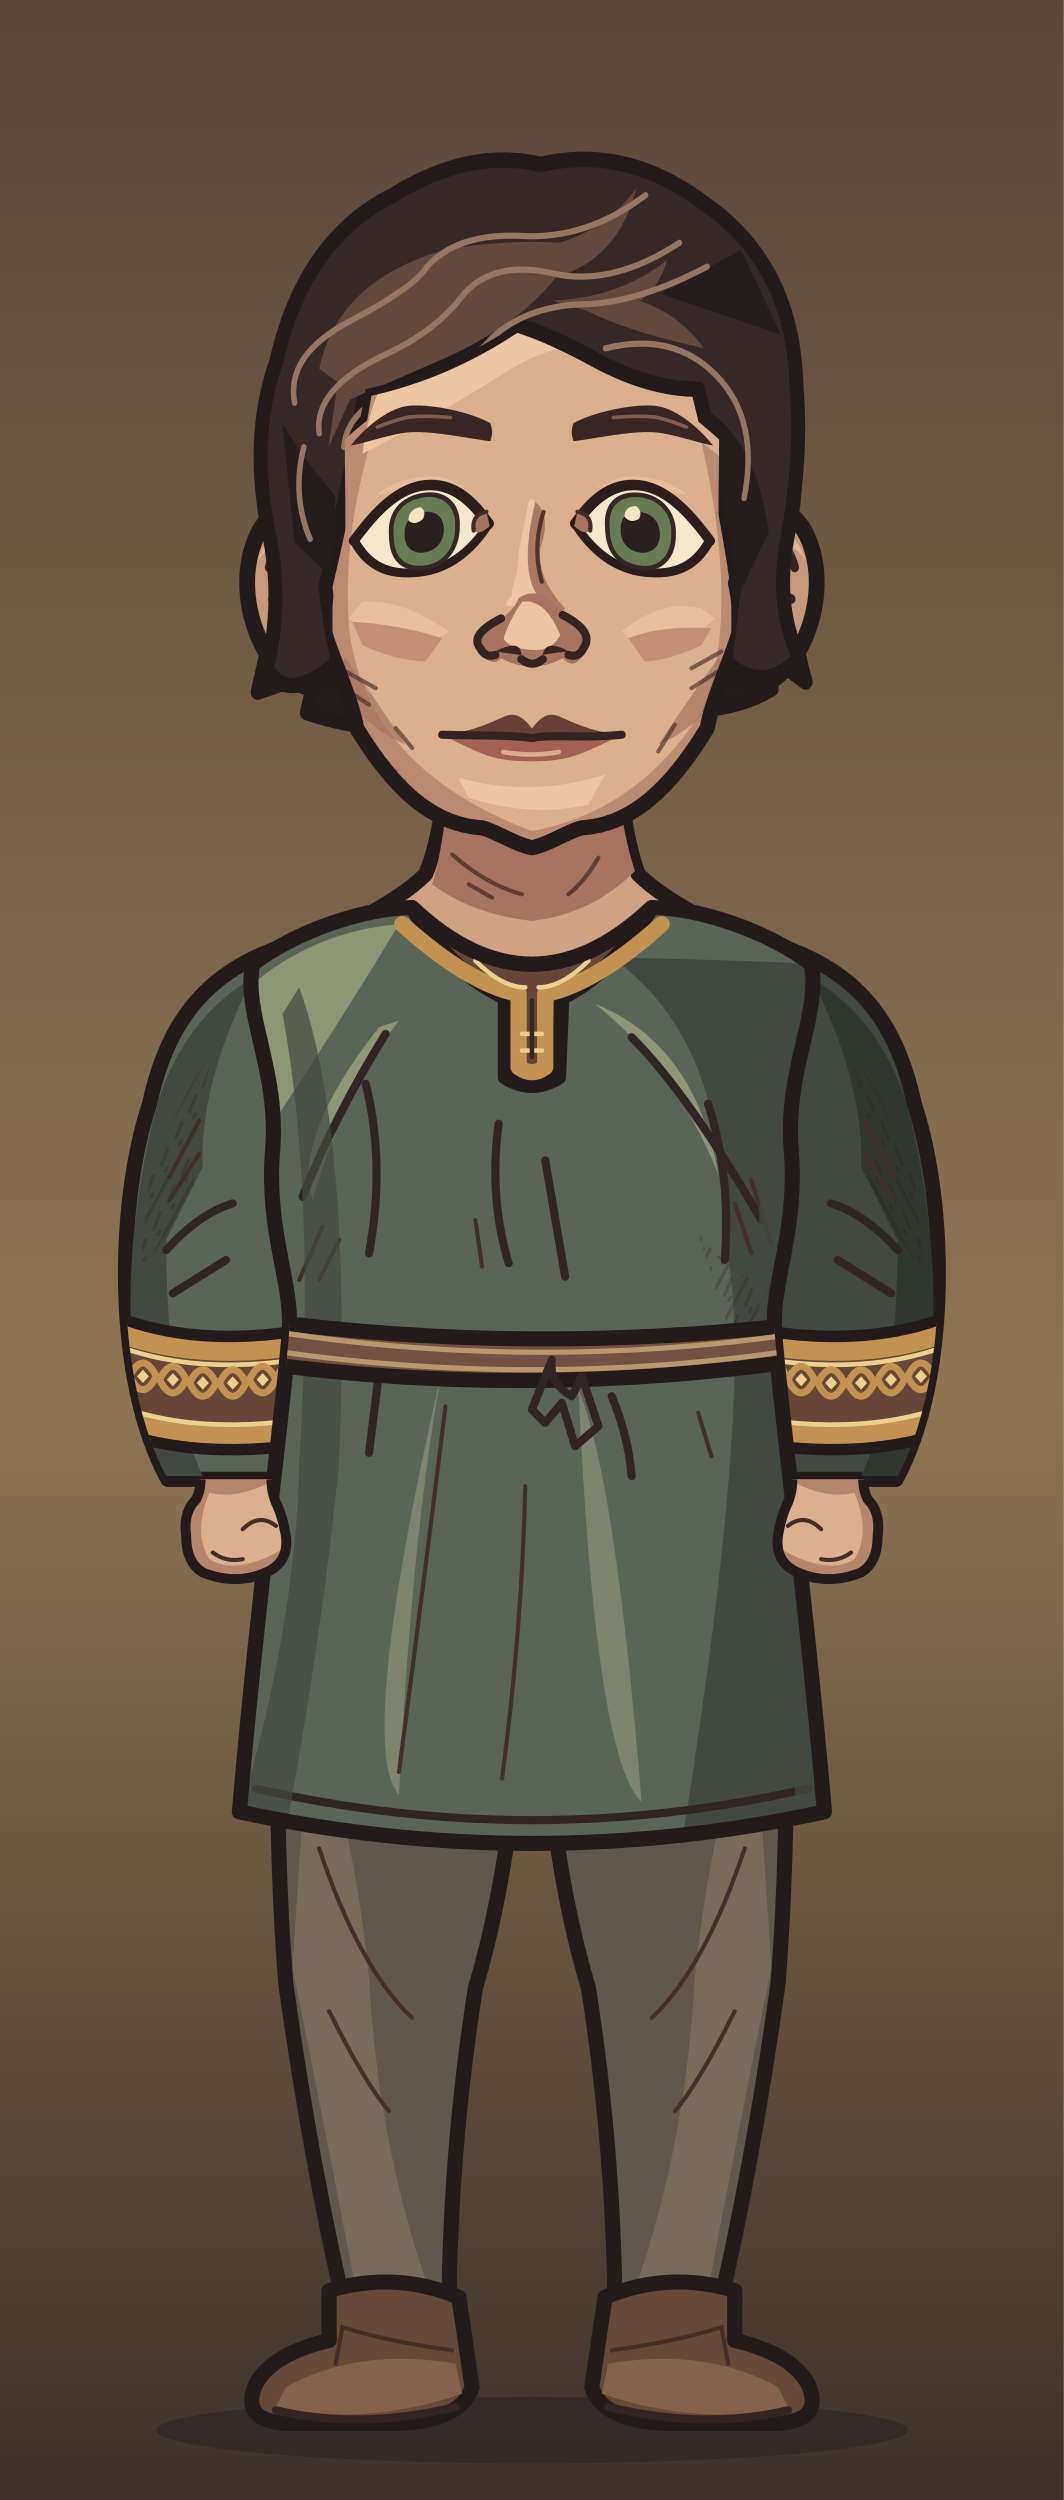
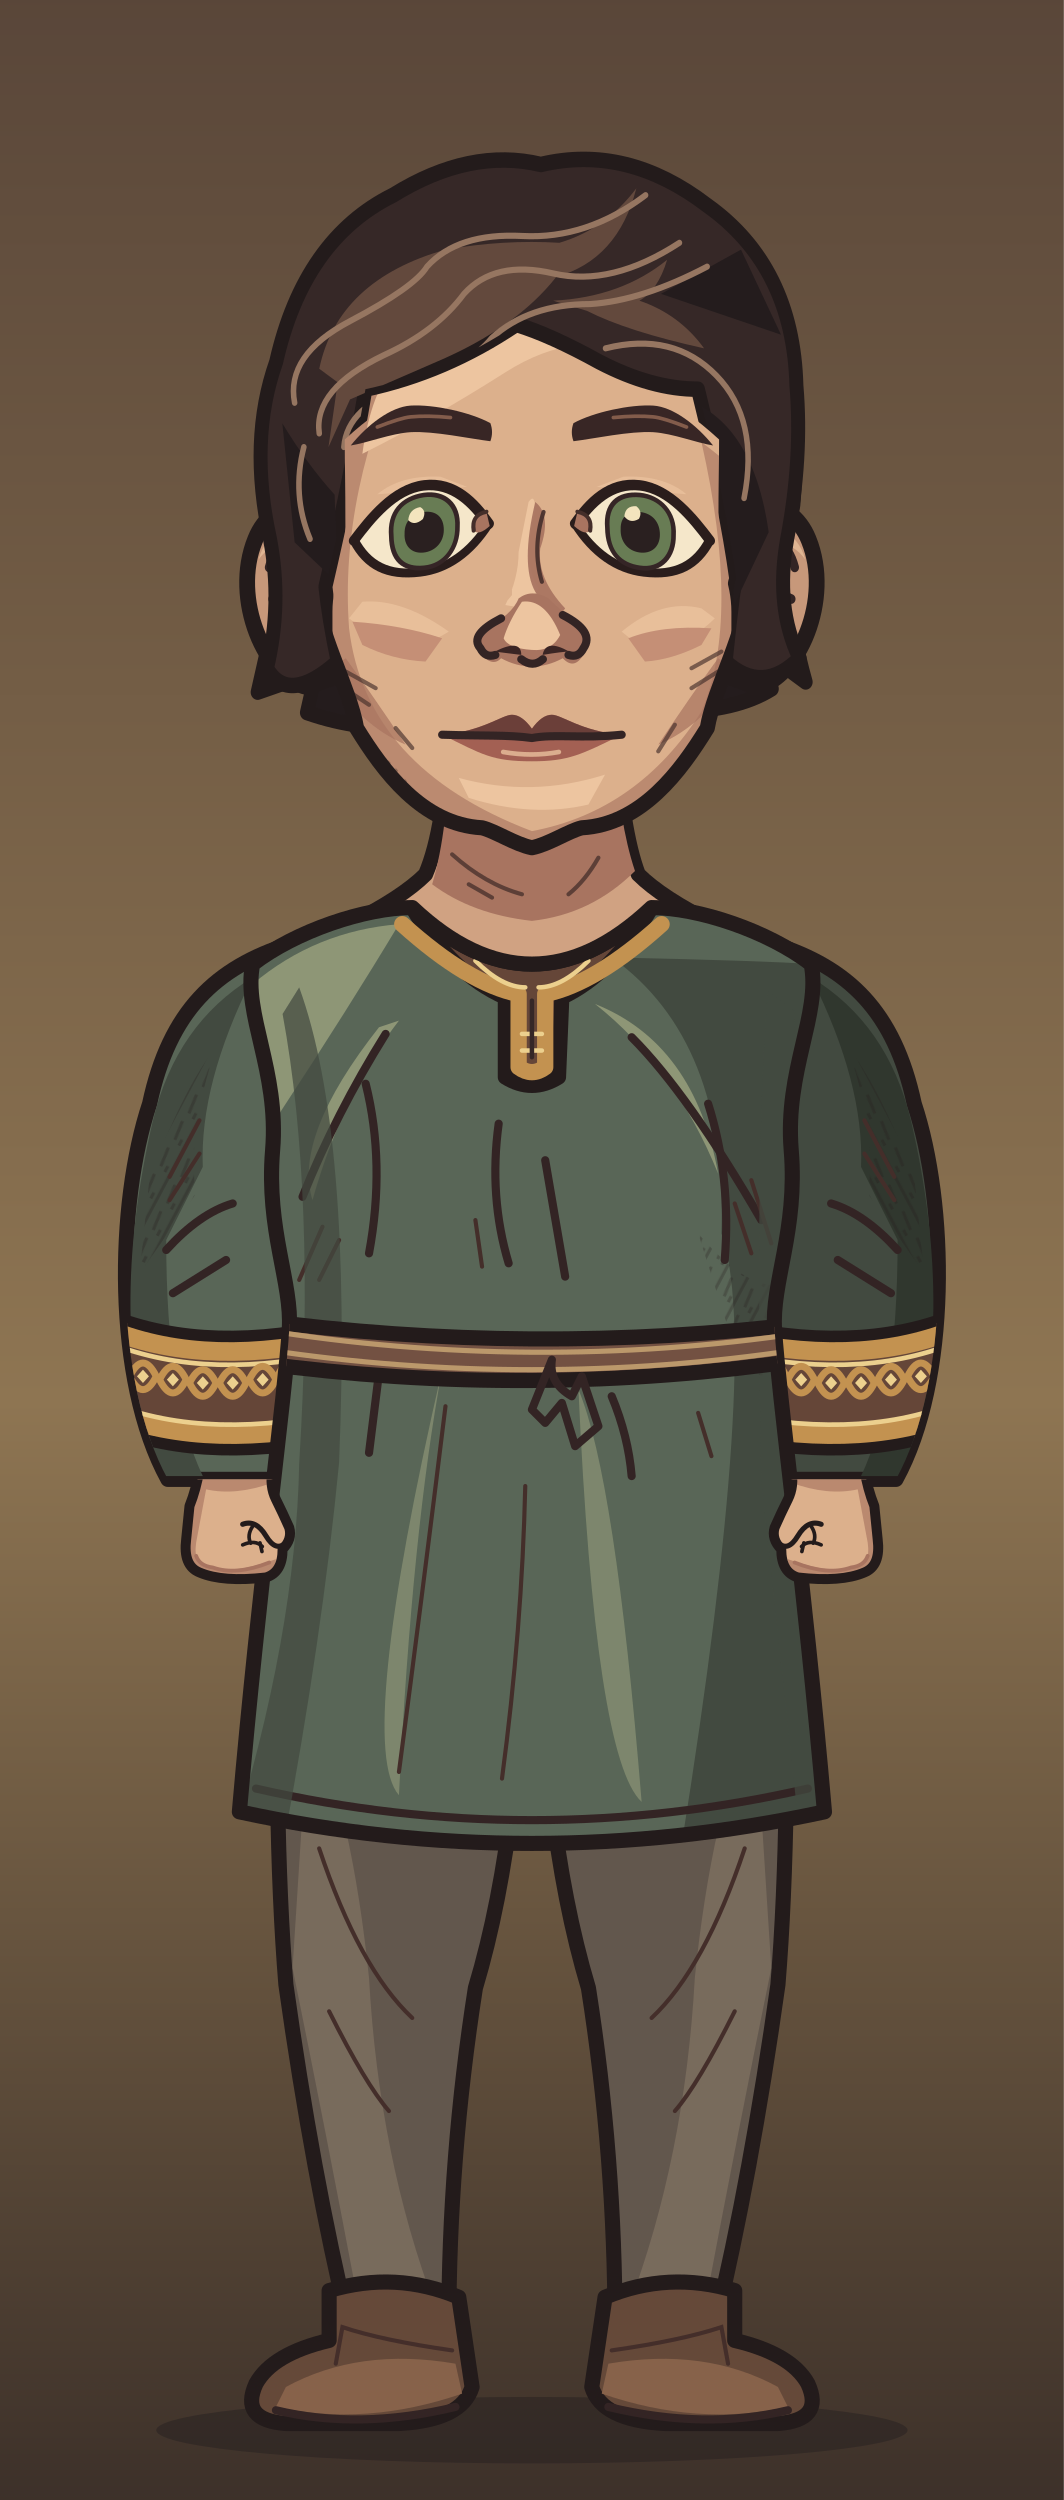
<svg xmlns="http://www.w3.org/2000/svg" xmlns:xlink="http://www.w3.org/1999/xlink" aria-labelledby="title" width="320" height="752" viewBox="0 0 320 752" role="img">
  <defs>
    <style>
      .edge {stroke:#231b1b;stroke-width:4.55;stroke-linecap:round;stroke-linejoin:round}
      .seam {fill:none;stroke:#332424;stroke-width:2.45;stroke-linecap:round;stroke-linejoin:round}
      .etch {fill:none;stroke:#442e2a;stroke-width:1.25;stroke-linecap:round}
      .hair-line {fill:none;stroke:#967661;stroke-width:1.45;stroke-linecap:round}
      .white {fill:#f5e7ca;stroke:#2a1d1c;stroke-width:2.65;stroke-linejoin:round}
      .label {fill:#efdfc1;font:600 20px Georgia,serif}
      .muted {fill:#b8aa96;font:13px 'Segoe UI',sans-serif}
      .section {fill:#dcbb8e;font:600 14px 'Segoe UI',sans-serif}
    </style>
    <linearGradient id="umber" x2="0" y2="1" gradientUnits="objectBoundingBox">
      <stop stop-color="#594639" />
      <stop offset=".56" stop-color="#8e7552" />
      <stop offset="1" stop-color="#3c3029" />
    </linearGradient>
    <linearGradient id="ash" x2="0" y2="1" gradientUnits="objectBoundingBox">
      <stop stop-color="#3b423d" />
      <stop offset=".56" stop-color="#7a7d67" />
      <stop offset="1" stop-color="#242b28" />
    </linearGradient>
    <linearGradient id="rose" x2="0" y2="1" gradientUnits="objectBoundingBox">
      <stop stop-color="#51404a" />
      <stop offset=".56" stop-color="#8a6972" />
      <stop offset="1" stop-color="#372c33" />
    </linearGradient>
    <pattern id="paper-grain" width="63" height="57" patternUnits="userSpaceOnUse">
      <path d="M1 16l2-1m21-4 5-2m16 7 6-1M12 32l3-1m16 11 4-1m20-14 4 1M4 51l5-1m41 0 9-2" fill="none" stroke="#231a1b" stroke-width=".85" opacity=".19" />
      <path d="M4 5l9-1m29 2 2-1M1 40l4-1m12 9 1-1m21-23 4-1m9 12 5-2" fill="none" stroke="#f0dbb5" stroke-width=".85" opacity=".23" />
      <path d="M16 19h.6m13-3h.7m28 6h.7m-39 15h.6m23 4h.6m-12 11h.7m29-39h.7" fill="none" stroke="#21191a" stroke-width="1.2" opacity=".28" stroke-linecap="round" />
    </pattern>
    <pattern id="ink-lines" width="7" height="9" patternUnits="userSpaceOnUse" patternTransform="rotate(28)">
      <path d="M1 -2V10m2.8-8 .6 6m1.9-1v5" stroke="#271d1d" stroke-width=".95" fill="none" opacity=".65" />
    </pattern>
    <radialGradient id="vignette" cx=".5" cy=".39" r=".72">
      <stop offset=".47" stop-color="#20191c" stop-opacity="0" />
      <stop offset="1" stop-color="#20191c" stop-opacity=".48" />
    </radialGradient>
    <g id="firs" fill="currentColor">
      <path d="M10 439Q15 379 12 300L9 220 15 146 15 54 19 80 21 147 28 230 25 326 29 439Z" />
      <path d="M17 169Q27 174 45 174L57 169 49 179 27 187 17 185                M18 194Q29 196 52 192L63 183 56 194 26 205 16 207                M15 225Q46 230 67 218L77 206 71 223 42 238 18 241                M17 252Q48 255 78 245L91 230 84 249 52 266 20 269                M14 282Q40 281 71 278L88 261 84 281 57 291 19 298                M19 312Q43 316 69 310L88 299 84 310 58 322 22 325" />
      <path d="M6 312 0 315V284L11 285M0 266 13 270V250L0 249M0 220 15 221 15 206 0 202                M0 180 16 181V167L0 165M0 141 15 150V138L0 133M0 112 17 127V118L0 104" />
      <path d="M64 440Q55 380 58 324L59 258 63 217 68 222 65 266 68 328 76 440Z                M63 291Q78 294 89 282L100 267 96 283 81 301 62 307                M63 323Q80 323 106 304L98 321 68 339                M63 316Q44 306 37 293L41 307 64 329Z" />
    </g>
    <g id="brambles" fill="none" stroke="currentColor" stroke-linecap="round" stroke-linejoin="round">
      <path stroke-width="3.8" d="M9 440Q13 401 21 380T26 333m-8 57Q39 375 43 352m-28 46Q6 377 0 376M41 440Q41 402 63 385m-20 44q26-6 39-30" />
      <path stroke-width="2" d="M23 364l14-13m-12 4-7-15m20 29 17-4m-15-1 1-11m13 49 2-17m2 14 18-5m-34 32q-12-10-17-10" />
    </g>
    <g id="night-scratches" fill="none" stroke="currentColor" stroke-width="1.2" stroke-linecap="round">
      <path d="M16 113q32-11 54-8m-30 9 16-3m184-40q19-4 44 1m-11 7 19 4                M24 335q33-3 68-16m-44 16 26-4m164-9q31 5 60-3m-39 8 38-3                M27 391q22-6 52-5m168 14q28-8 57-8m-40 11 24-4                M55 178l18-6m177 36 17 3m-12-4 17-1" />
    </g>
    <g id="shirt-setting">
      <rect width="320" height="440" fill="url(#umber)" />
      <path d="M50 217q24 8 64 1l-15 7-56 6m176-90q39-13 70-5l-26 4 28 2-64 6" fill="#856c54" opacity=".5" />
      <use xlink:href="#firs" style="color:#342827" opacity=".52" transform="translate(-26 8)" />
      <use xlink:href="#firs" style="color:#413128" opacity=".58" transform="translate(340 101) scale(-1 .81)" />
      <use xlink:href="#night-scratches" style="color:#dfbb87" opacity=".28" />
      <use xlink:href="#brambles" style="color:#291f22" opacity=".71" />
      <rect width="320" height="440" fill="url(#vignette)" />
      <rect width="320" height="440" fill="url(#paper-grain)" />
    </g>
    <g id="armor-setting">
      <rect width="320" height="440" fill="url(#ash)" />
      <path d="M42 173q49-4 68 3l-43 6 25 3-49 4m151 35q47 10 104-6l-26 14-62 8Z" fill="#707764" opacity=".48" />
      <use xlink:href="#firs" style="color:#27312c" opacity=".64" transform="translate(-36 30)" />
      <use xlink:href="#firs" style="color:#303833" opacity=".75" transform="translate(324 45) scale(-.86 1.03)" />
      <use xlink:href="#brambles" style="color:#252a27" opacity=".62" transform="translate(319 10) scale(-1 1)" />
      <use xlink:href="#night-scratches" style="color:#d8d8a9" opacity=".28" transform="translate(-2 21)" />
      <rect width="320" height="440" fill="url(#vignette)" />
      <rect width="320" height="440" fill="url(#paper-grain)" />
    </g>
    <g id="woman-setting">
      <rect width="320" height="440" fill="url(#rose)" />
      <path d="M44 235q40-4 76-1l-20 6-36 2 19 3-44 5m183-50q35 3 60-3l-24 9-31 2" fill="#775d65" opacity=".6" />
      <use xlink:href="#firs" style="color:#3b2b34" opacity=".58" transform="translate(-20 84) scale(.86 .91)" />
      <use xlink:href="#firs" style="color:#3d2e39" opacity=".68" transform="translate(327 54) scale(-.85 .98)" />
      <path d="M300 440q-2-82-6-173l-9-103 7-35 12 42 9 98 7 171Z                M294 195q-10-18-25-24l-15-1 13-4 11 2 18 15                M285 162q-13-22-34-27l-7 4 7-11 17 4 20 17                M303 242q-18-23-36-27l-13 3 15-9 11 2 21 15" fill="#3a2b33" opacity=".64" />
      <use xlink:href="#brambles" style="color:#2d2229" opacity=".8" transform="translate(12 6)" />
      <use xlink:href="#night-scratches" style="color:#e1b8a8" opacity=".28" transform="translate(0 7)" />
      <rect width="320" height="440" fill="url(#vignette)" />
      <rect width="320" height="440" fill="url(#paper-grain)" />
    </g>
    <pattern id="mail-rings" width="14" height="13" patternUnits="userSpaceOnUse" patternTransform="rotate(-7)">
      <path d="M-1 2q3-3 6 0 1 3-2 5Q0 8-1 5M6 2q3-3 6 0 1 3-2 5Q7 8 6 5M3 8q3-3 6 0 1 3-2 5-3 1-4-2M10 8q3-3 6 0" fill="none" stroke="#2d2c28" stroke-width="1.6" stroke-linecap="round" />
      <path d="M-.5 4q1.5-2 3-1m5 1q1.4-2 3-1M4 10q1.5-2 3-1m4 1q1.4-2 3-1" fill="none" stroke="#9a9b87" stroke-width="1.12" opacity=".78" stroke-linecap="round" />
    </pattern>
    <pattern id="armor-plates" width="47" height="24" patternUnits="userSpaceOnUse" patternTransform="translate(4 4) rotate(2)">
      <path d="M1 0l21 .7 1 18-3 3-17-1-1-4Zm24 1 19-1 2 15-3 7-19-2Z" fill="#85867a" stroke="#352e2a" stroke-width="1.75" stroke-linejoin="round" />
      <path d="M2 2l18 .2-.2 4L5 7 4 17Zm24 0 16-1 1 4-14 2-3 10Z" fill="#a9a58d" />
      <path d="M19 4l4 14-3 3-16-1 13-4Zm22 2 4 10-2 5-17-1 13-4Z" fill="#62655f" />
      <path d="M7 7l1-.5m6 12 3-2m16-7 5-1m-7 5 4-2" fill="none" stroke="#d0c0a0" stroke-width=".9" opacity=".76" />
      <path d="M6 12q2-2 2.7 1-1 2.2-2.7.5Zm12 1q1.8-2 2.4.6-1 2.6-2.5.8Zm11 1q1-2.2 2.8-1-.2 2.9-2.8 2.1Zm12-2q2.2-1.4 2.3.8-1 2.3-2.3.5Z" fill="#3c342d" />
    </pattern>
    <clipPath id="portrait-frame">
      <rect width="320" height="752" />
    </clipPath>
    <clipPath id="wardrobe-torso-mask">
      <path d="M124 273 C110 273 89 280 76 290 C73 305 84 322 82 346 C80 370 88 386 87 400 C86 418 78 476 72 545 Q160 564 248 545 C242 476 234 418 233 400 C232 386 240 370 238 346 C236 322 247 305 244 290 C231 280 210 273 196 273 Q160 307 124 273Z" />
    </clipPath>
    <clipPath id="wardrobe-sleeve-mask">
      <path d="M87 284C65 291 51 304 45 332C35 362 34 415 50.5 445H91.5Q108 406 105 336Z" />
    </clipPath>
    <clipPath id="face-shape-clip">
      <path d="M 160 73 C 191 73 219 90 223 128 C 224 143 225 164 225 177 C 225 189 214.75 207 212.75 219 C 204.75 232 193 248 175 249 C 171 250 165 254 160 255 C 155 254 149 250 145 249 C 127 248 115.25 232 107.25 219 C 105.25 207 95 189 95 177 C 95 164 96 143 97 128 C 101 90 129 73 160 73 Z" />
    </clipPath>
    <clipPath id="face-features-eye-left">
      <path d="M-21 0 C-16 -6 -9 -14 0 -14 C9 -14 15 -7 19.5 0 C14 8 7 12 -1 12 C-11 12 -17 8 -21 0Z" />
    </clipPath>
    <clipPath id="face-features-eye-right">
      <path d="M-21 0 C-16 -6 -9 -14 0 -14 C9 -14 15 -7 19.5 0 C14 8 7 12 -1 12 C-11 12 -17 8 -21 0Z" />
    </clipPath>
    <clipPath id="face-features-nose-bridge">
      <path d="M154 144H167V179L172 185V187H149V185L154 179Z" />
    </clipPath>
    <mask id="hair-face-opening" maskUnits="userSpaceOnUse" x="0" y="0" width="320" height="440">
      <rect fill="white" x="0" y="0" width="320" height="440" />
      <g clip-path="url(#face-shape-clip)">
        <path d="M103.7 132.2C110.5 125.98 117.5 120.6 123.5 120.2C130.5 119.8 141.5 122.2 149 125.48Q160 133.48 171 125.48C178.5 122.2 189.5 119.8 196.5 120.2C202.5 120.6 209.5 125.98 216.3 132.2C216.3 141.2 216.1 143 216.1 160C216.1 169 220 175 220 184V300H100V184C100 175 103.9 169 103.9 160C103.9 143 103.7 141.2 103.7 132.2Z" fill="black" />
      </g>
    </mask>
    <clipPath id="hair-crown-clip">
      <path d="M97 198q-16 13-23 2 5-19 1-38-7-29 2-52 9-36 38-49 25-14 48-9 28-6 54 12 28 18 29 53 2 21-3 45-4 20 4 35-12 11-24 1Q226 172 226.5 174Q223 151 214 118.0Q199 118.0 182 110.0 Q166 102.0 155 99.0 Q132 113.0 106 118.0Q101 145 93 176Q94 185 97 198Z" />
    </clipPath>
    <clipPath id="full-costume-hands-clip">
      <rect x="0" y="445" width="320" height="307" />
    </clipPath>
  </defs>
  <g data-part="full-costume">
    <rect width="320" height="752" fill="url(#umber)" />
    <ellipse cx="160" cy="731" rx="113" ry="10" fill="#261f20" opacity=".5" />
    <g>
      <path d="M84 469 L158 469 Q158 548 143 598 Q135 649 135 700 H105 Q94 654 86 597 Q82 548 84 469Z" fill="#62574d" class="edge" />
      <path d="M93 514 Q106 546 111 595 Q114 649 131 694 H108Q98 641 88 592Z" fill="#8c7c69" opacity=".53" />
      <path d="M96 556Q108 592 124 607 M99 605Q110 627 117 635" class="etch" />
      <g transform="translate(0 0)">
        <path d="M99 689Q119 683 138 691L142 718Q139 728 120 729H86Q72 728 77 717Q82 708 99 704Z" fill="#654939" class="edge" />
        <path d="M86 718Q108 706 137 711L139 720Q110 730 83 724Z" fill="#87624a" />
        <path d="M101 711L103 700Q115 704 136 707" class="etch" />
        <path d="M83 725Q108 731 137 724" class="seam" />
      </g>
    </g>
    <g transform="translate(320 0) scale(-1 1)">
      <path d="M84 469 L158 469 Q158 548 143 598 Q135 649 135 700 H105 Q94 654 86 597 Q82 548 84 469Z" fill="#62574d" class="edge" />
      <path d="M93 514 Q106 546 111 595 Q114 649 131 694 H108Q98 641 88 592Z" fill="#8c7c69" opacity=".53" />
      <path d="M96 556Q108 592 124 607 M99 605Q110 627 117 635" class="etch" />
      <g transform="translate(0 0)">
        <path d="M99 689Q119 683 138 691L142 718Q139 728 120 729H86Q72 728 77 717Q82 708 99 704Z" fill="#654939" class="edge" />
        <path d="M86 718Q108 706 137 711L139 720Q110 730 83 724Z" fill="#87624a" />
        <path d="M101 711L103 700Q115 704 136 707" class="etch" />
        <path d="M83 725Q108 731 137 724" class="seam" />
      </g>
    </g>
  </g>
  <g clip-path="url(#portrait-frame)">
    <g id="hair-back" transform="matrix(0.926 0 0 1.024 11.765 -3.765)">
      <path d="M104 96q-25 16-27 45-7 21 0 42l-6 24 19-6-3 12q35 11 69-6 59 12 82-1l-4-12 15 10q-9-29-4-52 4-39-23-58Z" fill="#241c1d" class="edge" />
    </g>
    <g data-part="neck">
      <g id="face-shape-neck">
        <path d="M 135 219 Q 134 249 128 263 Q 121 270 105 278 L 122 301 198 301 215 278 Q 199 270 192 263 Q 187 250 185 219 Z" fill="#d0a282" class="edge" />
        <path d="M 135 224 185 224 Q 186 247 191 262 Q 178 275 160 277 Q 142 275 130 266 Q 135 249 135 224 Z" fill="#a87460" />
        <path d="M 136 257 q 10 9 21 12 m -16 -3 7 4 m 32 -12 q -4 7 -9 11" class="etch" opacity=".75" />
      </g>
    </g>
    <g id="wardrobe-outfit-rus_gilt_cuff_tunic" data-outfit="rus_gilt_cuff_tunic">
      <path d="M87 284C65 291 51 304 45 332C35 362 34 415 50.5 445H91.5Q108 406 105 336Z" fill="#596657" class="edge" data-part="sleeve-outline" data-side="left" />
      <g data-part="sleeve-left" clip-path="url(#wardrobe-sleeve-mask)">
        <path d="M46 337 Q53 308 76 294 Q60 326 61 351 L50 373 Q50 421 61 444 H47 Q32 397 46 337Z" fill="#424a40" />
        <path d="M45 354 Q56 326 65 315 Q56 342 59 359 L42 383Z" fill="url(#ink-lines)" opacity=".44" />
        <path d="M50 376 q10 -11 20 -14 m-18 27 16 -10 M49 414 q4 11 13 21" class="seam" />
        <path d="M51 354 l9 -17 m-9 24 9 -14 m-6 61 10 13" class="etch" />
        <g data-part="gilt-cuff">
          <path d="M33 396 Q63 408 104 398 L106 431 Q63 441 33 429Z" fill="#654638" class="edge" />
          <path d="M33 400 Q63 412 104 402 M33 425 Q63 437 106 427" fill="none" stroke="#c39250" stroke-width="5.6" stroke-linecap="round" stroke-linejoin="round" />
          <path d="M33 404 Q63 416 104 406 M33 422 Q63 434 106 424" fill="none" stroke="#ecd08e" stroke-width="1.4" stroke-linecap="round" stroke-linejoin="round" />
          <path d="M39 414 q4 -8 8 0 q-4 8 -8 0Z" fill="none" stroke="#c39250" stroke-width="2.1" stroke-linecap="round" stroke-linejoin="round" />
          <path d="M43 412 l1.8 2 -1.8 2 -1.8 -2Z" fill="#ecd08e" />
          <path d="M48 415 q4 -8 8 0 q-4 8 -8 0Z" fill="none" stroke="#c39250" stroke-width="2.1" stroke-linecap="round" stroke-linejoin="round" />
          <path d="M52 413 l1.8 2 -1.8 2 -1.8 -2Z" fill="#ecd08e" />
          <path d="M57 416 q4 -8 8 0 q-4 8 -8 0Z" fill="none" stroke="#c39250" stroke-width="2.1" stroke-linecap="round" stroke-linejoin="round" />
          <path d="M61 414 l1.8 2 -1.8 2 -1.8 -2Z" fill="#ecd08e" />
          <path d="M66 416 q4 -8 8 0 q-4 8 -8 0Z" fill="none" stroke="#c39250" stroke-width="2.1" stroke-linecap="round" stroke-linejoin="round" />
          <path d="M70 414 l1.8 2 -1.8 2 -1.8 -2Z" fill="#ecd08e" />
          <path d="M75 415 q4 -8 8 0 q-4 8 -8 0Z" fill="none" stroke="#c39250" stroke-width="2.1" stroke-linecap="round" stroke-linejoin="round" />
          <path d="M79 413 l1.8 2 -1.8 2 -1.8 -2Z" fill="#ecd08e" />
          <path d="M84 413 q4 -8 8 0 q-4 8 -8 0Z" fill="none" stroke="#c39250" stroke-width="2.1" stroke-linecap="round" stroke-linejoin="round" />
          <path d="M88 411 l1.8 2 -1.8 2 -1.8 -2Z" fill="#ecd08e" />
        </g>
      </g>
      <g transform="translate(320 0) scale(-1 1)">
        <path d="M87 284C65 291 51 304 45 332C35 362 34 415 50.5 445H91.5Q108 406 105 336Z" fill="#424a40" class="edge" data-part="sleeve-outline" data-side="right" />
        <g data-part="sleeve-right" clip-path="url(#wardrobe-sleeve-mask)">
          <path d="M46 337 Q53 308 76 294 Q60 326 61 351 L50 373 Q50 421 61 444 H47 Q32 397 46 337Z" fill="#30372e" />
          <path d="M45 354 Q56 326 65 315 Q56 342 59 359 L42 383Z" fill="url(#ink-lines)" opacity=".44" />
          <path d="M50 376 q10 -11 20 -14 m-18 27 16 -10 M49 414 q4 11 13 21" class="seam" />
          <path d="M51 354 l9 -17 m-9 24 9 -14 m-6 61 10 13" class="etch" />
          <g data-part="gilt-cuff">
            <path d="M33 396 Q63 408 104 398 L106 431 Q63 441 33 429Z" fill="#654638" class="edge" />
            <path d="M33 400 Q63 412 104 402 M33 425 Q63 437 106 427" fill="none" stroke="#c39250" stroke-width="5.6" stroke-linecap="round" stroke-linejoin="round" />
            <path d="M33 404 Q63 416 104 406 M33 422 Q63 434 106 424" fill="none" stroke="#ecd08e" stroke-width="1.4" stroke-linecap="round" stroke-linejoin="round" />
            <path d="M39 414 q4 -8 8 0 q-4 8 -8 0Z" fill="none" stroke="#c39250" stroke-width="2.1" stroke-linecap="round" stroke-linejoin="round" />
            <path d="M43 412 l1.8 2 -1.8 2 -1.8 -2Z" fill="#ecd08e" />
            <path d="M48 415 q4 -8 8 0 q-4 8 -8 0Z" fill="none" stroke="#c39250" stroke-width="2.1" stroke-linecap="round" stroke-linejoin="round" />
            <path d="M52 413 l1.8 2 -1.8 2 -1.8 -2Z" fill="#ecd08e" />
            <path d="M57 416 q4 -8 8 0 q-4 8 -8 0Z" fill="none" stroke="#c39250" stroke-width="2.1" stroke-linecap="round" stroke-linejoin="round" />
            <path d="M61 414 l1.8 2 -1.8 2 -1.8 -2Z" fill="#ecd08e" />
            <path d="M66 416 q4 -8 8 0 q-4 8 -8 0Z" fill="none" stroke="#c39250" stroke-width="2.1" stroke-linecap="round" stroke-linejoin="round" />
            <path d="M70 414 l1.8 2 -1.8 2 -1.8 -2Z" fill="#ecd08e" />
            <path d="M75 415 q4 -8 8 0 q-4 8 -8 0Z" fill="none" stroke="#c39250" stroke-width="2.1" stroke-linecap="round" stroke-linejoin="round" />
            <path d="M79 413 l1.8 2 -1.8 2 -1.8 -2Z" fill="#ecd08e" />
            <path d="M84 413 q4 -8 8 0 q-4 8 -8 0Z" fill="none" stroke="#c39250" stroke-width="2.1" stroke-linecap="round" stroke-linejoin="round" />
            <path d="M88 411 l1.8 2 -1.8 2 -1.8 -2Z" fill="#ecd08e" />
          </g>
        </g>
      </g>
      <path d="M124 273 C110 273 89 280 76 290 C73 305 84 322 82 346 C80 370 88 386 87 400 C86 418 78 476 72 545 Q160 564 248 545 C242 476 234 418 233 400 C232 386 240 370 238 346 C236 322 247 305 244 290 C231 280 210 273 196 273 Q160 307 124 273Z" fill="#596657" />
      <g data-part="torso" clip-path="url(#wardrobe-torso-mask)">
        <path d="M76 296 Q95 280 120 278 Q105 303 84 335Z" fill="#8e9676" />
        <path d="M184 288 Q231 289 244 290 L253 555 H205 Q229 405 217 371 Q219 313 184 288Z" fill="#424a40" />
        <path d="M77 344 Q87 359 83 381 L68 402 L60 359Z" fill="#424a40" />
        <path d="M210 371 Q226 390 238 386 L237 416 L223 412Z" fill="url(#ink-lines)" opacity=".42" />
        <path d="M120 307 Q103 329 94 361 Q88 342 114 309Z M179 302 Q209 314 216 353 Q203 321 179 302Z" fill="#8e9676" />
        <path d="M133 412Q124 460 120 540Q107 525 133 412Z M174 418Q185 444 193 542Q179 529 174 418Z" fill="#8e9676" opacity=".68" />
        <path d="M134 423Q127 480 120 533 M158 447Q157 490 151 535" class="etch" />
        <path d="M77 538Q160 557 243 538" class="seam" />
        <path d="M116 311 Q101 335 91 360 M190 312 Q207 329 229 367 M150 338 q-3 22 3 42 m11 -31 6 35 M184 420q5 12 6 24" class="seam" />
        <path d="M97 369 l-7 16 m12 -12 -6 12 M226 355 l6 19 m-11 -12 5 15 M143 367 l2 14 m65 44 4 13" class="etch" />
        <path d="M90 297 Q106 341 102 440 Q97 492 85 556 H69 Q89 492 90 440 Q95 359 85 305Z M231 298 Q227 346 229 445 Q234 492 241 556 H252 Q238 492 237 445 Q238 347 239 304Z" fill="#424a40" opacity=".72" />
        <path d="M110 326 Q116 350 111 377 m3 36 l-3 24 M213 332q7 22 5 47" class="seam" />
        <g data-part="gilt-round-collar">
          <path d="M124 273 Q160 307 196 273 Q184 293 169 300 L168 324 Q160 329 152 324 L152 300 Q136 293 124 273Z" fill="#654638" class="edge" />
          <path d="M121 278 Q141 296 156 299 V321 Q160 324 164 321 V299 Q179 296 199 278" fill="none" stroke="#c39250" stroke-width="4.9" stroke-linecap="round" stroke-linejoin="round" />
          <path d="M143 289q8 8 15 8 m4 0q7 0 15 -8 M157 311h6 m-6 5h6" fill="none" stroke="#ecd08e" stroke-width="1.35" stroke-linecap="round" stroke-linejoin="round" />
          <path d="M160 301v17" fill="none" stroke="#352727" stroke-width="1.35" stroke-linecap="round" stroke-linejoin="round" />
        </g>
      </g>
      <path d="M124 273 C110 273 89 280 76 290 C73 305 84 322 82 346 C80 370 88 386 87 400 C86 418 78 476 72 545 Q160 564 248 545 C242 476 234 418 233 400 C232 386 240 370 238 346 C236 322 247 305 244 290 C231 280 210 273 196 273 Q160 307 124 273Z" fill="none" class="edge" />
      <g data-part="belt" clip-path="url(#wardrobe-torso-mask)">
        <path d="M77 397Q160 408 243 398L242 409Q160 421 78 410Z" fill="#735142" class="edge" />
        <path d="M79 400Q160 413 241 401M80 406Q160 418 240 406" fill="none" stroke="#bb986b" stroke-width="1.55" stroke-linecap="round" />
        <path d="M166 409Q165 416 172 420L175 414 180 429 173 435 169 422 164 428 160 424Z" fill="#967451" class="seam" />
      </g>
    </g>
    <g id="face-shape">
      <g id="face-shape-ears">
        <g transform="translate(105 179) scale(-1.046 1.19)">
          <path d="M -4 -15 C 7 -26 22 -25 27 -14 C 34 1 24 21 12 23 L -4 18 Z" fill="#c7987a" class="edge" />
          <path d="M 7 -15 C 16 -20 24 -16 26 -9 C 22 -14 16 -14 13 -11 L 10 -1 Z" fill="#edc5a0" opacity=".66" />
          <path d="M 23 -7 Q 20 -17 10 -11 L 7 2 M 22 1 Q 15 -2 11 6" class="seam" />
        </g>
        <g transform="translate(215 179) scale(1.046 1.19)">
          <path d="M -4 -15 C 7 -26 22 -25 27 -14 C 34 1 24 21 12 23 L -4 18 Z" fill="#c7987a" class="edge" />
          <path d="M 7 -15 C 16 -20 24 -16 26 -9 C 22 -14 16 -14 13 -11 L 10 -1 Z" fill="#edc5a0" opacity=".66" />
          <path d="M 23 -7 Q 20 -17 10 -11 L 7 2 M 22 1 Q 15 -2 11 6" class="seam" />
        </g>
      </g>
      <path d="M 160 73 C 191 73 219 90 223 128 C 224 143 225 164 225 177 C 225 189 214.75 207 212.75 219 C 204.75 232 193 248 175 249 C 171 250 165 254 160 255 C 155 254 149 250 145 249 C 127 248 115.25 232 107.25 219 C 105.25 207 95 189 95 177 C 95 164 96 143 97 128 C 101 90 129 73 160 73 Z" fill="#dcb08c" />
      <g clip-path="url(#face-shape-clip)">
        <path d="M 70 141 Q 104 91 123 103 Q 102 148 105 189 Q 110 231 160 250 Q 192 244 211 214 Q 223 186 211 133 Q 235 151 250 174 L 250 265 70 265 Z" fill="#bb8a70" />
        <path d="M 109 136.5 Q 114 99 142 98 Q 173 89 195 107 Q 174 98 152 112 Q 130 126 109 136.5 Z" fill="#edc5a0" />
        <g transform="translate(160 0) scale(-1 1)">
          <path d="M 25 190 Q 39 180 51 181 L 55 186 Q 45 194 32 194 Z" fill="#edc5a0" opacity=".72" />
          <path d="M 27 192 Q 39 188 54 187 L 51 194 Q 42 198.5 32 199 Z" fill="#c58f76" />
          <path d="M 56 198 Q 48 209 38 224 Q 52 218 62 202 Z" fill="#a87460" opacity=".73" />
        </g>
        <g transform="translate(160 0) scale(1 1)">
          <path d="M 27 190 Q 39 180 51 183 L 55 186 Q 45 196 32 194 Z" fill="#edc5a0" opacity=".72" />
          <path d="M 29 192 Q 39 188 54 189 L 51 194 Q 42 198.5 34 199 Z" fill="#c58f76" />
          <path d="M 56 198 Q 48 209 38 224 Q 52 218 62 202 Z" fill="#a87460" opacity=".73" />
        </g>
        <path d="M 92 183 Q 99 211 120 232 L 132 247 119 248 Q 98 234 85 212 Z M 229 184 Q 224 217 203 241 L 193 250 209 247 Q 230 233 240 211 Z" fill="url(#ink-lines)" opacity=".42" />
        <path d="M 138 234 Q 160 240 182 233 L 177 242 Q 160 246 141 240 Z" fill="#edc5a0" />
        <path d="M 104 202 l 9 5 m -8 1 6 4 m 97 -11 9 -5 m -9 11 8 -5 m -97 17 5 6 m 74 1 5 -8" class="etch" opacity=".65" />
      </g>
      <path d="M 160 73 C 191 73 219 90 223 128 C 224 143 225 164 225 177 C 225 189 214.75 207 212.75 219 C 204.75 232 193 248 175 249 C 171 250 165 254 160 255 C 155 254 149 250 145 249 C 127 248 115.25 232 107.25 219 C 105.25 207 95 189 95 177 C 95 164 96 143 97 128 C 101 90 129 73 160 73 Z" fill="none" class="edge" />
    </g>
    <g clip-path="url(#face-shape-clip)">
      <g data-part="eyes">
        <g transform="matrix(1 -0.12 0 1 127.5 160)">
          <path d="M-14 -13 Q-7 -18 5 -16 L13 -12" fill="#edc5a0" opacity=".65" />
          <path d="M-21 0 C-16 -6 -9 -14 0 -14 C9 -14 15 -7 19.5 0 C14 8 7 12 -1 12 C-11 12 -17 8 -21 0Z" class="white" />
          <g clip-path="url(#face-features-eye-left)">
            <g transform="translate(0 0) scale(1 1)">
              <path d="M-9.8 0 C-10.4 -7 -6.6 -10.9 0 -11.1 C6.1 -11.2 10.5 -7 10.1 -.3 C10.2 5.9 6.4 11 0 10.8 C-6.1 10.7 -9.7 7.2 -9.8 0Z" fill="#687c54" stroke="#352526" stroke-width="1.4" />
              <path d="M-5.8 -.2C-5.9-3.8-3.5-6 .1-6 3.8-6 6-3.6 6 .1 6 3.9 3.3 6.3-.2 6.2-3.9 6.1-6 3.3-5.8-.2Z" fill="#2a2020" />
              <path d="M-4.7-4.1Q-4.4-7.4-1.1-7.6 .9-6.3-.3-3.9-2.9-2-4.7-4.1Z" fill="#f3e4bd" />
            </g>
          </g>
          <path d="M-21 0 C-16 -6 -9 -14 0 -14 C9 -14 15 -7 19.5 0" fill="none" stroke="#2a1d1c" stroke-width="3.15" stroke-linecap="round" />
          <path d="M18.8 -3.8 Q14.2 -3.4 15 1.4 Q16.5 3.2 19.8 .6Z" fill="#a87460" />
          <path d="M18.8 -3.8 Q14.2 -3.4 15 1.4" class="etch" />
        </g>
        <g transform="matrix(-1 -0.12 0 1 192.5 160)">
          <path d="M-14 -13 Q-7 -18 5 -16 L13 -12" fill="#edc5a0" opacity=".65" />
          <path d="M-21 0 C-16 -6 -9 -14 0 -14 C9 -14 15 -7 19.5 0 C14 8 7 12 -1 12 C-11 12 -17 8 -21 0Z" class="white" />
          <g clip-path="url(#face-features-eye-right)">
            <g transform="translate(0 0) scale(-1 1)">
              <path d="M-9.8 0 C-10.4 -7 -6.6 -10.9 0 -11.1 C6.1 -11.2 10.5 -7 10.1 -.3 C10.2 5.9 6.4 11 0 10.8 C-6.1 10.7 -9.7 7.2 -9.8 0Z" fill="#687c54" stroke="#352526" stroke-width="1.4" />
              <path d="M-5.8 -.2C-5.9-3.8-3.5-6 .1-6 3.8-6 6-3.6 6 .1 6 3.9 3.3 6.3-.2 6.2-3.9 6.1-6 3.3-5.8-.2Z" fill="#2a2020" />
              <path d="M-4.7-4.1Q-4.4-7.4-1.1-7.6 .9-6.3-.3-3.9-2.9-2-4.7-4.1Z" fill="#f3e4bd" />
            </g>
          </g>
          <path d="M-21 0 C-16 -6 -9 -14 0 -14 C9 -14 15 -7 19.5 0" fill="none" stroke="#2a1d1c" stroke-width="3.15" stroke-linecap="round" />
          <path d="M18.8 -3.8 Q14.2 -3.4 15 1.4 Q16.5 3.2 19.8 .6Z" fill="#a87460" />
          <path d="M18.8 -3.8 Q14.2 -3.4 15 1.4" class="etch" />
        </g>
      </g>
      <g data-part="brows">
        <g transform="matrix(1 0 0 1 127.5 131)">
          <path d="M-22 3 C-17 -3.22 -10 -8.6 -4 -9 C3 -9.4 14 -7 20 -3.72 Q21 -1 20 1.72 C14 1 3 -1.4 -4 -1 C-10 -0.6 -17 2.22 -22 3Z" fill="#382625" />
          <path d="M-14 -2.55 Q-7 -5.3 -4 -5.6 Q1 -6.1 8 -5.4" fill="none" stroke="#835c4b" stroke-width="1.1" stroke-linecap="round" />
        </g>
        <g transform="matrix(-1 0 0 1 192.5 131)">
          <path d="M-22 3 C-17 -3.22 -10 -8.6 -4 -9 C3 -9.4 14 -7 20 -3.72 Q21 -1 20 1.72 C14 1 3 -1.4 -4 -1 C-10 -0.6 -17 2.22 -22 3Z" fill="#382625" />
          <path d="M-14 -2.55 Q-7 -5.3 -4 -5.6 Q1 -6.1 8 -5.4" fill="none" stroke="#835c4b" stroke-width="1.1" stroke-linecap="round" />
        </g>
      </g>
      <g data-part="nose">
        <g clip-path="url(#face-features-nose-bridge)">
          <path d="M159 151 Q161 148 161 154 Q157 169 162 177 L158 183 152 182 Q156 174 156 166Z" fill="#edc5a0" />
          <path d="M161 151 Q166 155 162.5 165 Q161.5 174 170 183 L167 187 161 178 Q156.5 170 161 151Z" fill="#a87460" opacity=".93" />
          <path d="M163.5 154 Q160 165 163 175" class="etch" opacity=".9" />
        </g>
        <path d="M156 180 Q160 177 165 180 C167 182 169.28 184 174 188 Q178 192 176 196 Q173 202 169.28 198 Q160 203 150.72 198 Q148 201 144 196 Q142 192 146 189 Q154 185 156 180Z" fill="#a87460" />
        <path d="M157 181 Q164 180 168.5 191 Q165.95 196 160 195.5 Q152.775 195 151.5 192 Q153 187 157 181Z" fill="#edc5a0" />
        <path d="M150.72 186 Q141 191 144.5 195 Q146 198 149 197 M169.28 185 Q179 190 175.5 195 Q174 198 171 197" class="seam" />
        <path d="M148.8 196 q8 -4 8 1 q-8 -1 -8 -1Z M163.2 197 q1 -5 8 -1 q-2 0 -8 1Z" fill="#3b2524" />
        <path d="M156.8 198.3 Q160.25 201 163.3 198.3" class="seam" />
      </g>
      <g data-part="mouth">
        <path d="M133 221 C145.15 220 151 215 154 215 Q157 215 160 219.2 Q163 215 166 215 C169 215 174.85 220 187 221 C174.85 227 171 229 160 229 C148 229 145.15 227 133 221Z" fill="#a36053" />
        <path d="M133 221 C145.15 220 151 215 154 215 Q157 215 160 219.2 Q163 215 166 215 C169 215 174.85 220 187 221 C174.85 222.25 167 220.7 160 222 C153 221 145.15 221.4 133 221Z" fill="#56322f" opacity=".72" />
        <path d="M133 221 C145.15 221.4 153 221 160 222 C167 220.7 174.85 222.25 187 221" class="seam" />
        <path d="M151.36 226.2 Q160 227.7 168.1 226.2" fill="none" stroke="#edc5a0" stroke-width="1.4" stroke-linecap="round" opacity=".76" />
      </g>
    </g>
    <g id="hair-front">
      <g mask="url(#hair-face-opening)">
        <g transform="matrix(0.926 0 0 1.024 11.765 -3.765)">
          <path d="M97 198q-16 13-23 2 5-19 1-38-7-29 2-52 9-36 38-49 25-14 48-9 28-6 54 12 28 18 29 53 2 21-3 45-4 20 4 35-12 11-24 1Q226 172 226.5 174Q223 151 214 118.0Q199 118.0 182 110.0 Q166 102.0 155 99.0 Q132 113.0 106 118.0Q101 145 93 176Q94 185 97 198Z" fill="#362827" class="edge" />
          <g clip-path="url(#hair-crown-clip)">
            <path d="M91 112q6-26 41-35 19-3 37-2 15-4 25-16-6 21-26 26-13 15-39 25l-28 11-7 14 3-19Zm76-20q22-1 37-12-3 9-9 12 13 4 21 14-25-5-38-11Z" fill="#63493d" />
            <path d="M79 128q8 12 17 21l1 26-14-12Zm123-38 26-13 13 25Z M210 121q22 7 27 39l-11 21Z" fill="#241c1d" />
            <path d="M83 122q-3-14 18-24t25-16q10-10 31-9t40-12M91 131q-2-13 21-23 17-7 26-18 10-10 29-6t41-9M99 135q1-12 21-18t27-14q12-10 32-10 17-1 38-11M184 106q22-5 36 8t9 36M86 135q-4 14 2 27" fill="none" stroke="#967661" stroke-width="1.8" stroke-linecap="round" stroke-linejoin="round" />
          </g>
        </g>
      </g>
    </g>
  </g>
  <g data-part="handheld-equipment">
    <g data-part="hands" clip-path="url(#full-costume-hands-clip)">
      <g>
-         <g transform="translate(71 459)">
-           <g data-part="hand">
-             <path d="M-11.0 -17Q-10.0 -12 -12.0 -8Q-16.0 -4 -15.0 3Q-15.0 11 -10.0 14Q0 18 9.0 14Q16.0 11 15.0 3Q14.0 -3 12.0 -7Q10.0 -12 11.0 -17Q0 -14 -11.0 -17Z" fill="#dcb08c" data-hand-tone="base" />
-             <path d="M-11.0 -16Q0 -12 11.0 -16L10.0 -13Q0 -8 -8.0 -10Q-13.0 2 -8.0 10Q0 15 14.0 7Q14.0 14 7.0 15Q0 18 -10.0 14Q-17.0 9 -15.0 1Q-16.0 -7 -12.0 -8Z" fill="#a87460" opacity=".72" data-hand-tone="shade" />
-             <path d="M-11.0 -17Q-10.0 -12 -12.0 -8Q-16.0 -4 -15.0 3Q-15.0 11 -10.0 14Q0 18 9.0 14Q16.0 11 15.0 3Q14.0 -3 12.0 -7Q10.0 -12 11.0 -17" fill="none" stroke="#231b1b" stroke-width="3" stroke-linecap="round" stroke-linejoin="round" />
-             <path d="M2 1q5 -5 10 -1M-7 8q4 3 9 2" class="etch" />
+         <g data-part="hand" fill="#dcb08c">
+           <g transform="translate(71 459)">
+             <path d="M-11.0 -17Q-12.0 -11 -14.0 -6L-15.0 4Q-16.0 12 -11.0 14Q-4 17 9.0 15.5Q14.0 14 14.0 7Q17.0 4 16.0 .5Q14.0 -4 12.0 -8Q10.0 -12 11.0 -17Q0 -14 -11.0 -17Z" fill="#dcb08c" data-hand-tone="base" />
+             <path d="M-11.0 -16Q0 -12 11.0 -16L11.0 -13Q0 -9 -9.0 -11L-12.0 5Q-13.0 12 -8.0 12Q-2 15 12.0 10Q12.0 14 8.0 15Q-5 18 -11.0 14Q-16.0 12 -15.0 4Z" fill="#a87460" opacity=".65" data-hand-tone="shade" />
+             <path d="M-11.0 -17Q-12.0 -11 -14.0 -6L-15.0 4Q-16.0 12 -11.0 14Q-4 17 9.0 15.5Q14.0 14 14.0 7Q17.0 4 16.0 .5Q14.0 -4 12.0 -8Q10.0 -12 11.0 -17" fill="none" stroke="#231b1b" stroke-width="3" stroke-linecap="round" stroke-linejoin="round" />
+             <path d="M15.0 5Q12.0 8 9.0 3Q6.0 -2 2.0 -.5" fill="none" stroke="#231b1b" stroke-width="1.55" stroke-linecap="round" stroke-linejoin="round" />
+             <path d="M5.0 .1q-1.8 2.7 -.6 5.1m-2.4 .5q3.8 -1.7 5.9 .5m-.7 -1.1l.6 2.6" fill="none" stroke="#231b1b" stroke-width="1.1" stroke-linecap="round" stroke-linejoin="round" />
+             <path d="M-12.0 9Q-11.0 12 -7.0 12.5Q0 15 10.0 11" fill="none" stroke="#a87460" stroke-width="1.15" stroke-linecap="round" stroke-linejoin="round" />
          </g>
        </g>
      </g>
      <g transform="translate(320 0) scale(-1 1)">
-         <g transform="translate(71 459)">
-           <g data-part="hand">
-             <path d="M-11.0 -17Q-10.0 -12 -12.0 -8Q-16.0 -4 -15.0 3Q-15.0 11 -10.0 14Q0 18 9.0 14Q16.0 11 15.0 3Q14.0 -3 12.0 -7Q10.0 -12 11.0 -17Q0 -14 -11.0 -17Z" fill="#dcb08c" data-hand-tone="base" />
-             <path d="M-11.0 -16Q0 -12 11.0 -16L10.0 -13Q0 -8 -8.0 -10Q-13.0 2 -8.0 10Q0 15 14.0 7Q14.0 14 7.0 15Q0 18 -10.0 14Q-17.0 9 -15.0 1Q-16.0 -7 -12.0 -8Z" fill="#a87460" opacity=".72" data-hand-tone="shade" />
-             <path d="M-11.0 -17Q-10.0 -12 -12.0 -8Q-16.0 -4 -15.0 3Q-15.0 11 -10.0 14Q0 18 9.0 14Q16.0 11 15.0 3Q14.0 -3 12.0 -7Q10.0 -12 11.0 -17" fill="none" stroke="#231b1b" stroke-width="3" stroke-linecap="round" stroke-linejoin="round" />
-             <path d="M2 1q5 -5 10 -1M-7 8q4 3 9 2" class="etch" />
+         <g data-part="hand" fill="#dcb08c">
+           <g transform="translate(71 459)">
+             <path d="M-11.0 -17Q-12.0 -11 -14.0 -6L-15.0 4Q-16.0 12 -11.0 14Q-4 17 9.0 15.5Q14.0 14 14.0 7Q17.0 4 16.0 .5Q14.0 -4 12.0 -8Q10.0 -12 11.0 -17Q0 -14 -11.0 -17Z" fill="#dcb08c" data-hand-tone="base" />
+             <path d="M-11.0 -16Q0 -12 11.0 -16L11.0 -13Q0 -9 -9.0 -11L-12.0 5Q-13.0 12 -8.0 12Q-2 15 12.0 10Q12.0 14 8.0 15Q-5 18 -11.0 14Q-16.0 12 -15.0 4Z" fill="#a87460" opacity=".65" data-hand-tone="shade" />
+             <path d="M-11.0 -17Q-12.0 -11 -14.0 -6L-15.0 4Q-16.0 12 -11.0 14Q-4 17 9.0 15.5Q14.0 14 14.0 7Q17.0 4 16.0 .5Q14.0 -4 12.0 -8Q10.0 -12 11.0 -17" fill="none" stroke="#231b1b" stroke-width="3" stroke-linecap="round" stroke-linejoin="round" />
+             <path d="M15.0 5Q12.0 8 9.0 3Q6.0 -2 2.0 -.5" fill="none" stroke="#231b1b" stroke-width="1.55" stroke-linecap="round" stroke-linejoin="round" />
+             <path d="M5.0 .1q-1.8 2.7 -.6 5.1m-2.4 .5q3.8 -1.7 5.9 .5m-.7 -1.1l.6 2.6" fill="none" stroke="#231b1b" stroke-width="1.1" stroke-linecap="round" stroke-linejoin="round" />
+             <path d="M-12.0 9Q-11.0 12 -7.0 12.5Q0 15 10.0 11" fill="none" stroke="#a87460" stroke-width="1.15" stroke-linecap="round" stroke-linejoin="round" />
          </g>
        </g>
      </g>
    </g>
  </g>
</svg>
